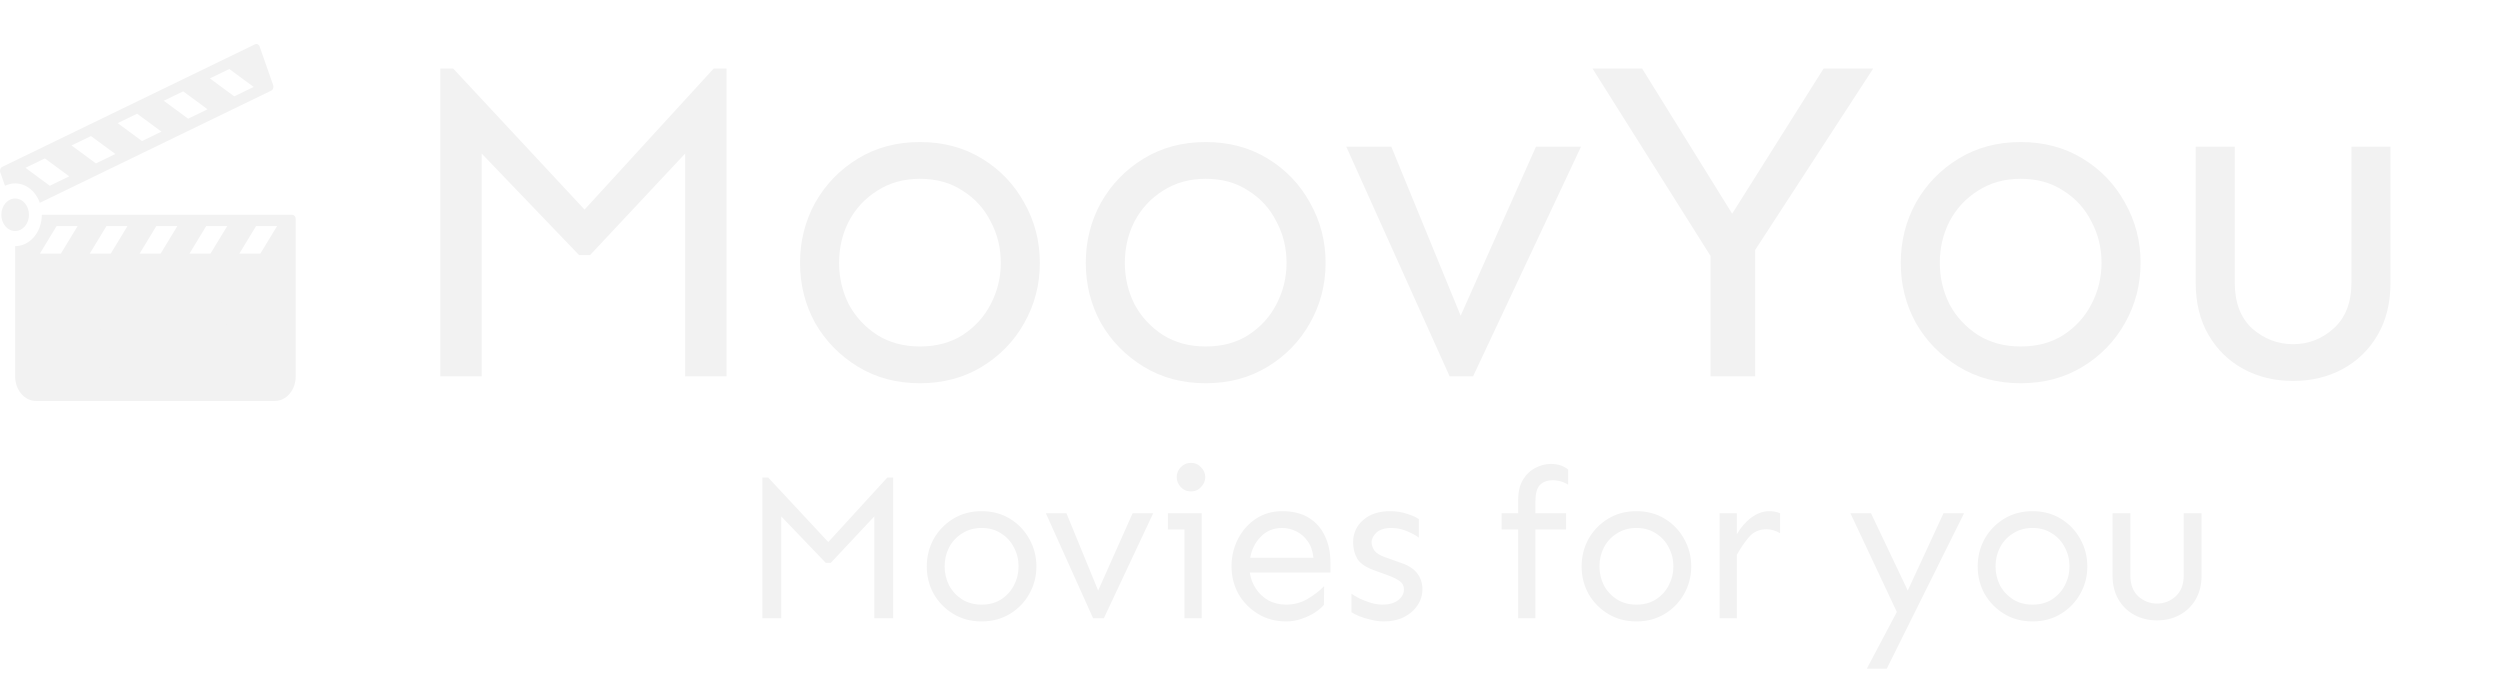
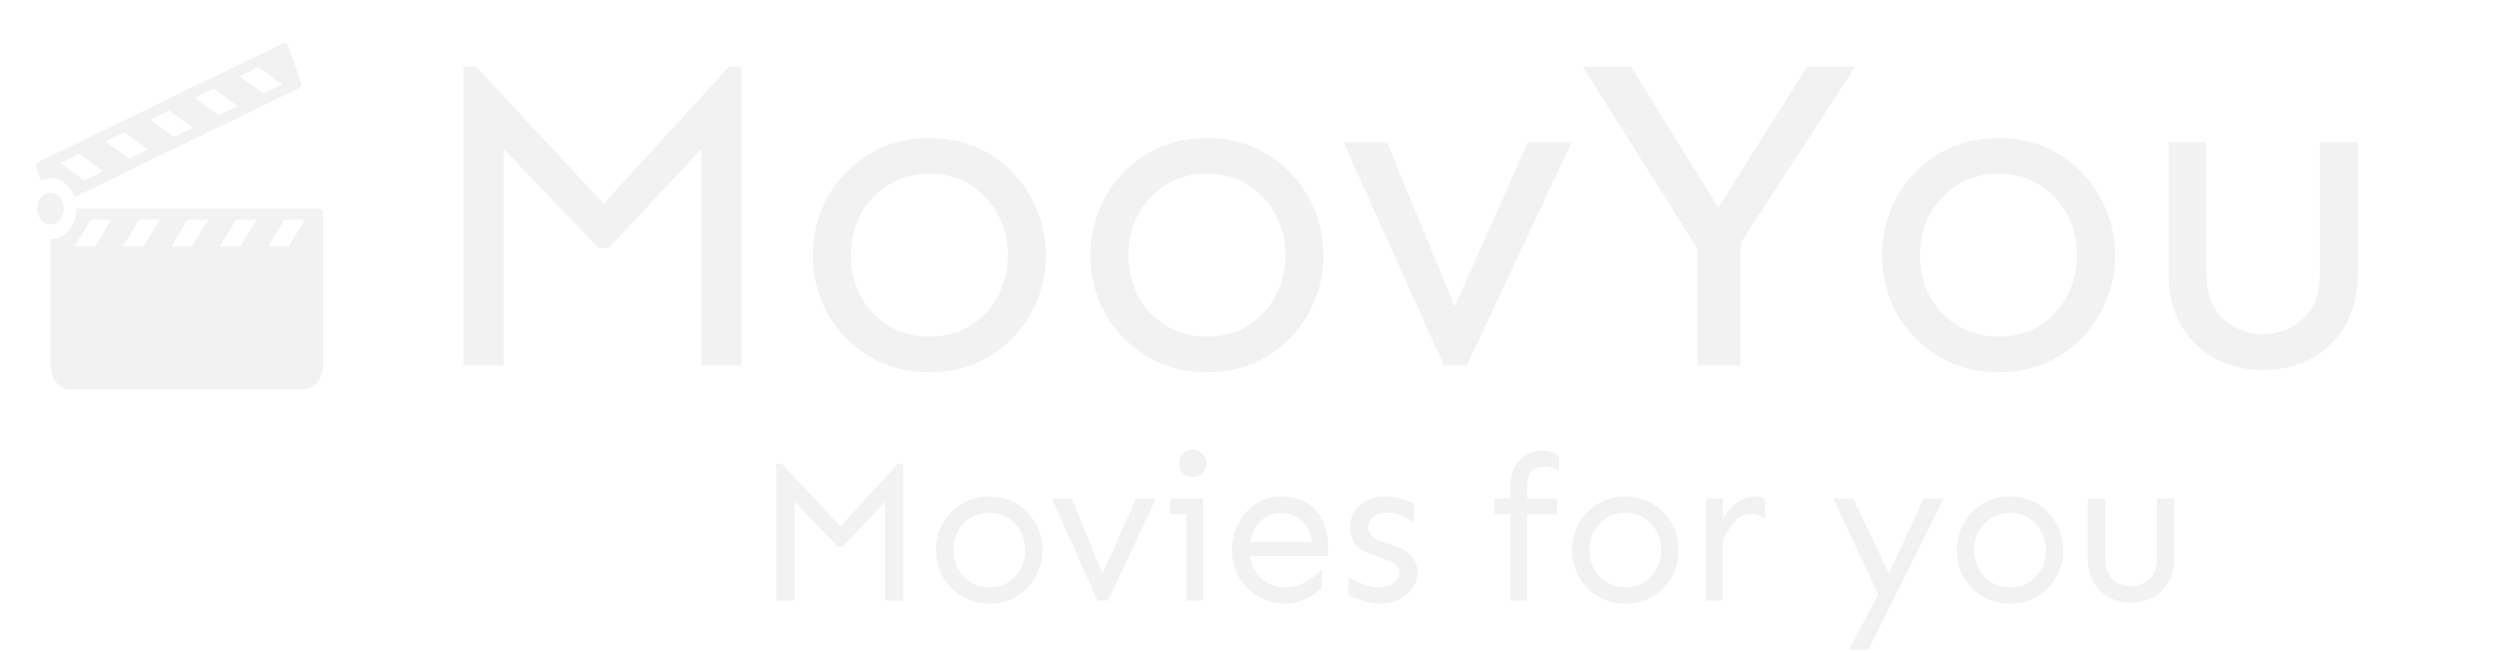
- <svg xmlns="http://www.w3.org/2000/svg" width="186" height="50" viewBox="0 0 186 50" fill="none">
+ <svg xmlns="http://www.w3.org/2000/svg" width="180" height="47" viewBox="0 0 186 50" fill="none">
  <path d="M54.054 5.1V28H50.977V11.423L43.902 18.977H43.082L35.836 11.423V28H32.76V5.1H33.717L43.492 15.593L53.097 5.1H54.054ZM68.443 10.568C70.175 10.568 71.713 10.979 73.058 11.799C74.402 12.619 75.45 13.713 76.202 15.08C76.977 16.447 77.364 17.94 77.364 19.558C77.364 21.175 76.977 22.668 76.202 24.035C75.45 25.38 74.402 26.462 73.058 27.282C71.713 28.102 70.175 28.513 68.443 28.513C66.712 28.513 65.174 28.102 63.829 27.282C62.485 26.462 61.425 25.38 60.65 24.035C59.898 22.668 59.523 21.175 59.523 19.558C59.523 17.94 59.898 16.447 60.65 15.08C61.425 13.713 62.485 12.619 63.829 11.799C65.174 10.979 66.712 10.568 68.443 10.568ZM68.443 13.303C67.236 13.303 66.176 13.599 65.265 14.191C64.353 14.761 63.647 15.524 63.145 16.481C62.667 17.416 62.428 18.441 62.428 19.558C62.428 20.651 62.667 21.677 63.145 22.634C63.647 23.568 64.353 24.331 65.265 24.924C66.176 25.494 67.236 25.778 68.443 25.778C69.674 25.778 70.733 25.494 71.622 24.924C72.534 24.331 73.228 23.568 73.707 22.634C74.208 21.677 74.459 20.651 74.459 19.558C74.459 18.441 74.208 17.416 73.707 16.481C73.228 15.524 72.534 14.761 71.622 14.191C70.733 13.599 69.674 13.303 68.443 13.303ZM89.703 10.568C91.435 10.568 92.973 10.979 94.317 11.799C95.662 12.619 96.71 13.713 97.462 15.08C98.237 16.447 98.624 17.94 98.624 19.558C98.624 21.175 98.237 22.668 97.462 24.035C96.71 25.38 95.662 26.462 94.317 27.282C92.973 28.102 91.435 28.513 89.703 28.513C87.971 28.513 86.433 28.102 85.089 27.282C83.745 26.462 82.685 25.38 81.91 24.035C81.158 22.668 80.782 21.175 80.782 19.558C80.782 17.94 81.158 16.447 81.91 15.08C82.685 13.713 83.745 12.619 85.089 11.799C86.433 10.979 87.971 10.568 89.703 10.568ZM89.703 13.303C88.495 13.303 87.436 13.599 86.524 14.191C85.613 14.761 84.907 15.524 84.405 16.481C83.927 17.416 83.688 18.441 83.688 19.558C83.688 20.651 83.927 21.677 84.405 22.634C84.907 23.568 85.613 24.331 86.524 24.924C87.436 25.494 88.495 25.778 89.703 25.778C90.934 25.778 91.993 25.494 92.882 24.924C93.793 24.331 94.488 23.568 94.967 22.634C95.468 21.677 95.719 20.651 95.719 19.558C95.719 18.441 95.468 17.416 94.967 16.481C94.488 15.524 93.793 14.761 92.882 14.191C91.993 13.599 90.934 13.303 89.703 13.303ZM117.628 10.91L109.596 28H107.853L100.162 10.91H103.512L108.673 23.488L114.278 10.91H117.628ZM139.366 5.1L130.582 18.601V28H127.267V19.045L118.482 5.1H122.174L128.873 15.9L135.675 5.1H139.366ZM150.338 10.568C152.07 10.568 153.608 10.979 154.952 11.799C156.297 12.619 157.345 13.713 158.097 15.08C158.871 16.447 159.259 17.94 159.259 19.558C159.259 21.175 158.871 22.668 158.097 24.035C157.345 25.38 156.297 26.462 154.952 27.282C153.608 28.102 152.07 28.513 150.338 28.513C148.606 28.513 147.068 28.102 145.724 27.282C144.379 26.462 143.32 25.38 142.545 24.035C141.793 22.668 141.417 21.175 141.417 19.558C141.417 17.94 141.793 16.447 142.545 15.08C143.32 13.713 144.379 12.619 145.724 11.799C147.068 10.979 148.606 10.568 150.338 10.568ZM150.338 13.303C149.13 13.303 148.071 13.599 147.159 14.191C146.248 14.761 145.541 15.524 145.04 16.481C144.562 17.416 144.322 18.441 144.322 19.558C144.322 20.651 144.562 21.677 145.04 22.634C145.541 23.568 146.248 24.331 147.159 24.924C148.071 25.494 149.13 25.778 150.338 25.778C151.568 25.778 152.628 25.494 153.517 24.924C154.428 24.331 155.123 23.568 155.602 22.634C156.103 21.677 156.354 20.651 156.354 19.558C156.354 18.441 156.103 17.416 155.602 16.481C155.123 15.524 154.428 14.761 153.517 14.191C152.628 13.599 151.568 13.303 150.338 13.303ZM177.853 10.91V21.027C177.853 22.531 177.534 23.83 176.896 24.924C176.257 26.018 175.392 26.861 174.298 27.453C173.204 28.046 171.974 28.342 170.606 28.342C169.239 28.342 168.009 28.046 166.915 27.453C165.821 26.861 164.955 26.018 164.317 24.924C163.679 23.83 163.36 22.531 163.36 21.027V10.91H166.266V21.027C166.266 22.509 166.699 23.648 167.564 24.445C168.453 25.22 169.467 25.607 170.606 25.607C171.746 25.607 172.748 25.22 173.614 24.445C174.503 23.648 174.947 22.509 174.947 21.027V10.91H177.853Z" fill="#F2F2F2" />
  <path d="M66.453 35.531V46H65.047V38.422L61.812 41.875H61.438L58.125 38.422V46H56.719V35.531H57.156L61.625 40.328L66.016 35.531H66.453ZM73.031 38.031C73.823 38.031 74.526 38.219 75.141 38.594C75.755 38.969 76.234 39.469 76.578 40.094C76.932 40.719 77.109 41.401 77.109 42.141C77.109 42.88 76.932 43.562 76.578 44.188C76.234 44.802 75.755 45.297 75.141 45.672C74.526 46.047 73.823 46.234 73.031 46.234C72.24 46.234 71.537 46.047 70.922 45.672C70.307 45.297 69.823 44.802 69.469 44.188C69.125 43.562 68.953 42.88 68.953 42.141C68.953 41.401 69.125 40.719 69.469 40.094C69.823 39.469 70.307 38.969 70.922 38.594C71.537 38.219 72.24 38.031 73.031 38.031ZM73.031 39.281C72.479 39.281 71.995 39.417 71.578 39.688C71.162 39.948 70.838 40.297 70.609 40.734C70.391 41.161 70.281 41.63 70.281 42.141C70.281 42.641 70.391 43.109 70.609 43.547C70.838 43.974 71.162 44.323 71.578 44.594C71.995 44.854 72.479 44.984 73.031 44.984C73.594 44.984 74.078 44.854 74.484 44.594C74.901 44.323 75.219 43.974 75.438 43.547C75.667 43.109 75.781 42.641 75.781 42.141C75.781 41.63 75.667 41.161 75.438 40.734C75.219 40.297 74.901 39.948 74.484 39.688C74.078 39.417 73.594 39.281 73.031 39.281ZM85.797 38.188L82.125 46H81.328L77.812 38.188H79.344L81.703 43.938L84.266 38.188H85.797ZM88.609 34.438C88.912 34.438 89.162 34.547 89.359 34.766C89.568 34.974 89.672 35.219 89.672 35.5C89.672 35.771 89.568 36.016 89.359 36.234C89.162 36.453 88.912 36.562 88.609 36.562C88.307 36.562 88.052 36.453 87.844 36.234C87.646 36.016 87.547 35.771 87.547 35.5C87.547 35.219 87.646 34.974 87.844 34.766C88.052 34.547 88.307 34.438 88.609 34.438ZM89.406 38.188V46H88.125V39.391H86.891V38.188H89.406ZM95.391 38.031C96.193 38.031 96.859 38.198 97.391 38.531C97.922 38.865 98.318 39.318 98.578 39.891C98.849 40.464 98.984 41.109 98.984 41.828V42.594H92.984C93.047 43.031 93.198 43.432 93.438 43.797C93.677 44.161 93.99 44.453 94.375 44.672C94.76 44.88 95.203 44.984 95.703 44.984C96.266 44.984 96.792 44.844 97.281 44.562C97.771 44.271 98.182 43.953 98.516 43.609L98.5 45C98.354 45.177 98.135 45.365 97.844 45.562C97.562 45.75 97.234 45.906 96.859 46.031C96.495 46.167 96.109 46.234 95.703 46.234C94.912 46.234 94.208 46.047 93.594 45.672C92.979 45.297 92.495 44.802 92.141 44.188C91.797 43.562 91.625 42.88 91.625 42.141C91.625 41.401 91.787 40.719 92.109 40.094C92.432 39.469 92.875 38.969 93.438 38.594C94.01 38.219 94.662 38.031 95.391 38.031ZM95.391 39.281C94.745 39.281 94.213 39.5 93.797 39.938C93.38 40.365 93.12 40.885 93.016 41.5H97.719C97.667 40.99 97.521 40.573 97.281 40.25C97.052 39.927 96.771 39.688 96.438 39.531C96.104 39.365 95.755 39.281 95.391 39.281ZM103.422 38.031C103.88 38.031 104.307 38.099 104.703 38.234C105.099 38.359 105.385 38.49 105.562 38.625V40C105.344 39.833 105.047 39.672 104.672 39.516C104.297 39.359 103.911 39.281 103.516 39.281C103.026 39.281 102.656 39.396 102.406 39.625C102.167 39.854 102.047 40.094 102.047 40.344C102.047 40.542 102.115 40.745 102.25 40.953C102.396 41.151 102.646 41.312 103 41.438L104.312 41.906C104.823 42.083 105.203 42.339 105.453 42.672C105.703 43.005 105.828 43.396 105.828 43.844C105.828 44.281 105.703 44.682 105.453 45.047C105.214 45.411 104.875 45.703 104.438 45.922C104.01 46.13 103.516 46.234 102.953 46.234C102.651 46.234 102.333 46.193 102 46.109C101.677 46.036 101.385 45.948 101.125 45.844C100.865 45.729 100.672 45.63 100.547 45.547V44.172C100.693 44.276 100.896 44.396 101.156 44.531C101.427 44.656 101.714 44.766 102.016 44.859C102.318 44.943 102.599 44.984 102.859 44.984C103.349 44.984 103.734 44.875 104.016 44.656C104.307 44.438 104.453 44.167 104.453 43.844C104.453 43.594 104.354 43.396 104.156 43.25C103.969 43.104 103.693 42.964 103.328 42.828L102.172 42.406C101.568 42.177 101.167 41.891 100.969 41.547C100.771 41.193 100.672 40.792 100.672 40.344C100.672 39.677 100.922 39.125 101.422 38.688C101.922 38.25 102.589 38.031 103.422 38.031ZM116.516 38.188V39.391H114.234V46H112.953V39.391H111.719V38.188H112.953V37.188C112.953 36.573 113.073 36.073 113.312 35.688C113.552 35.292 113.859 35 114.234 34.812C114.609 34.615 114.99 34.516 115.375 34.516C115.906 34.516 116.339 34.656 116.672 34.938V36.062C116.516 35.958 116.328 35.875 116.109 35.812C115.891 35.75 115.672 35.724 115.453 35.734C115.068 35.745 114.766 35.87 114.547 36.109C114.339 36.339 114.234 36.745 114.234 37.328V38.188H116.516ZM121.75 38.031C122.542 38.031 123.245 38.219 123.859 38.594C124.474 38.969 124.953 39.469 125.297 40.094C125.651 40.719 125.828 41.401 125.828 42.141C125.828 42.88 125.651 43.562 125.297 44.188C124.953 44.802 124.474 45.297 123.859 45.672C123.245 46.047 122.542 46.234 121.75 46.234C120.958 46.234 120.255 46.047 119.641 45.672C119.026 45.297 118.542 44.802 118.188 44.188C117.844 43.562 117.672 42.88 117.672 42.141C117.672 41.401 117.844 40.719 118.188 40.094C118.542 39.469 119.026 38.969 119.641 38.594C120.255 38.219 120.958 38.031 121.75 38.031ZM121.75 39.281C121.198 39.281 120.714 39.417 120.297 39.688C119.88 39.948 119.557 40.297 119.328 40.734C119.109 41.161 119 41.63 119 42.141C119 42.641 119.109 43.109 119.328 43.547C119.557 43.974 119.88 44.323 120.297 44.594C120.714 44.854 121.198 44.984 121.75 44.984C122.312 44.984 122.797 44.854 123.203 44.594C123.62 44.323 123.938 43.974 124.156 43.547C124.385 43.109 124.5 42.641 124.5 42.141C124.5 41.63 124.385 41.161 124.156 40.734C123.938 40.297 123.62 39.948 123.203 39.688C122.797 39.417 122.312 39.281 121.75 39.281ZM129.219 38.188V39.75C129.521 39.229 129.885 38.812 130.312 38.5C130.74 38.188 131.177 38.031 131.625 38.031C131.927 38.031 132.198 38.083 132.438 38.188V39.672C132.104 39.474 131.771 39.375 131.438 39.375C130.906 39.375 130.474 39.562 130.141 39.938C129.818 40.312 129.51 40.76 129.219 41.281V46H127.938V38.188H129.219ZM139.203 38.188L141.938 43.938L144.594 38.188H146.125L140.375 49.75H138.891L141.125 45.531L137.672 38.188H139.203ZM151.219 38.031C152.01 38.031 152.714 38.219 153.328 38.594C153.943 38.969 154.422 39.469 154.766 40.094C155.12 40.719 155.297 41.401 155.297 42.141C155.297 42.88 155.12 43.562 154.766 44.188C154.422 44.802 153.943 45.297 153.328 45.672C152.714 46.047 152.01 46.234 151.219 46.234C150.427 46.234 149.724 46.047 149.109 45.672C148.495 45.297 148.01 44.802 147.656 44.188C147.312 43.562 147.141 42.88 147.141 42.141C147.141 41.401 147.312 40.719 147.656 40.094C148.01 39.469 148.495 38.969 149.109 38.594C149.724 38.219 150.427 38.031 151.219 38.031ZM151.219 39.281C150.667 39.281 150.182 39.417 149.766 39.688C149.349 39.948 149.026 40.297 148.797 40.734C148.578 41.161 148.469 41.63 148.469 42.141C148.469 42.641 148.578 43.109 148.797 43.547C149.026 43.974 149.349 44.323 149.766 44.594C150.182 44.854 150.667 44.984 151.219 44.984C151.781 44.984 152.266 44.854 152.672 44.594C153.089 44.323 153.406 43.974 153.625 43.547C153.854 43.109 153.969 42.641 153.969 42.141C153.969 41.63 153.854 41.161 153.625 40.734C153.406 40.297 153.089 39.948 152.672 39.688C152.266 39.417 151.781 39.281 151.219 39.281ZM163.797 38.188V42.812C163.797 43.5 163.651 44.094 163.359 44.594C163.068 45.094 162.672 45.479 162.172 45.75C161.672 46.021 161.109 46.156 160.484 46.156C159.859 46.156 159.297 46.021 158.797 45.75C158.297 45.479 157.901 45.094 157.609 44.594C157.318 44.094 157.172 43.5 157.172 42.812V38.188H158.5V42.812C158.5 43.49 158.698 44.01 159.094 44.375C159.5 44.729 159.964 44.906 160.484 44.906C161.005 44.906 161.464 44.729 161.859 44.375C162.266 44.01 162.469 43.49 162.469 42.812V38.188H163.797Z" fill="#F2F2F2" />
  <path d="M2.156 15.979C2.156 15.659 2.047 15.351 1.855 15.124C1.662 14.897 1.4 14.77 1.127 14.77C0.855 14.77 0.593 14.897 0.4 15.124C0.207 15.351 0.099 15.659 0.099 15.979C0.099 16.3 0.207 16.608 0.4 16.835C0.593 17.061 0.855 17.189 1.127 17.189C1.4 17.189 1.662 17.061 1.855 16.835C2.047 16.608 2.156 16.3 2.156 15.979Z" fill="#F2F2F2" />
  <path d="M19.317 3.466C19.262 3.307 19.108 3.232 18.973 3.297L0.163 12.416C0.029 12.481 -0.036 12.663 0.02 12.821L0.371 13.822C0.857 13.585 1.404 13.586 1.89 13.824C2.376 14.062 2.762 14.518 2.962 15.09L20.18 6.743C20.315 6.678 20.379 6.496 20.324 6.338L19.317 3.466ZM3.705 13.821L1.893 12.486L3.339 11.785L5.151 13.12L3.705 13.821ZM7.136 12.158L5.323 10.823L6.769 10.122L8.582 11.457L7.136 12.158ZM10.566 10.495L8.754 9.16L10.2 8.459L12.012 9.794L10.566 10.495ZM13.996 8.832L12.183 7.497L13.63 6.796L15.442 8.131L13.996 8.832ZM17.426 7.169L15.614 5.834L17.06 5.133L18.872 6.468L17.426 7.169Z" fill="#F2F2F2" />
  <path d="M22 28.007V16.29C22 16.118 21.882 15.979 21.736 15.979H3.113C3.112 16.598 2.903 17.192 2.531 17.63C2.158 18.067 1.654 18.314 1.127 18.314V28.007C1.127 28.491 1.291 28.956 1.582 29.298C1.873 29.641 2.268 29.833 2.68 29.833H20.447C20.859 29.833 21.254 29.641 21.545 29.298C21.837 28.956 22 28.491 22 28.007L22 28.007ZM11.631 16.82H13.195L11.952 18.866H10.388L11.631 16.82ZM4.532 18.866H2.968L4.21 16.82H5.774L4.532 18.866ZM7.92 16.82H9.484L8.242 18.866H6.678L7.92 16.82ZM11.564 28.921C10.533 28.921 9.544 28.439 8.815 27.582C8.086 26.725 7.677 25.562 7.677 24.35C7.677 23.137 8.086 21.975 8.815 21.117C9.544 20.26 10.533 19.778 11.564 19.778C12.595 19.778 13.583 20.26 14.312 21.117C15.041 21.975 15.451 23.137 15.451 24.35C15.45 25.561 15.04 26.723 14.311 27.581C13.582 28.438 12.595 28.919 11.564 28.921L11.564 28.921ZM15.662 18.866H14.098L15.341 16.82H16.905L15.662 18.866ZM17.808 18.866L19.051 16.82H20.615L19.372 18.866H17.808Z" fill="#F2F2F2" />
  <ellipse cx="12.173" cy="24.583" rx="4.72" ry="5.209" fill="#F2F2F2" />
</svg>
